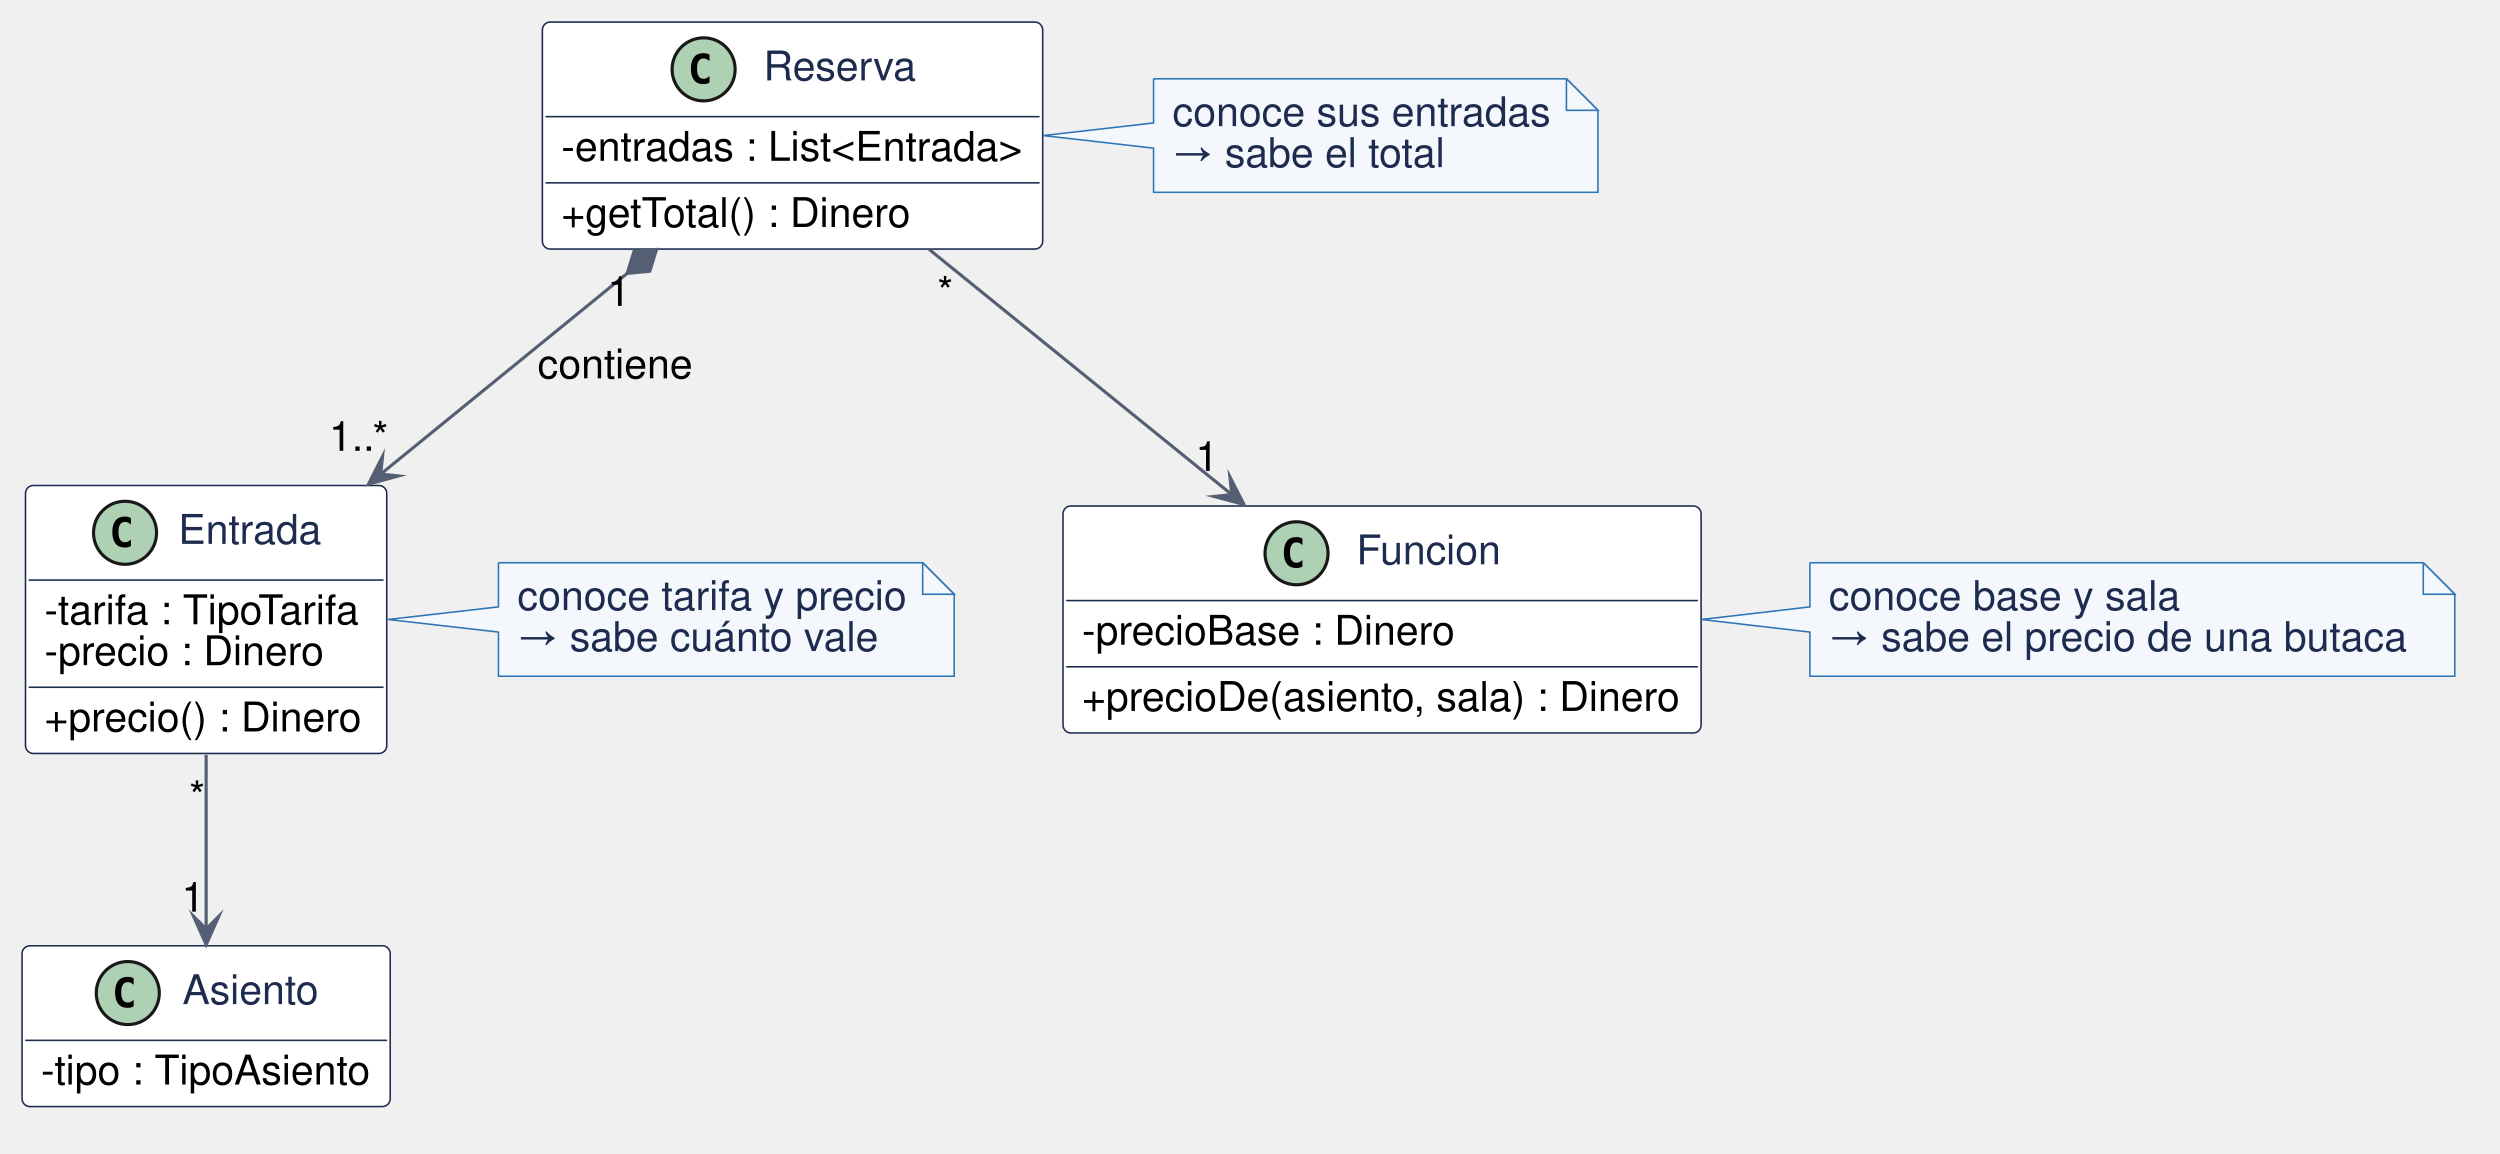
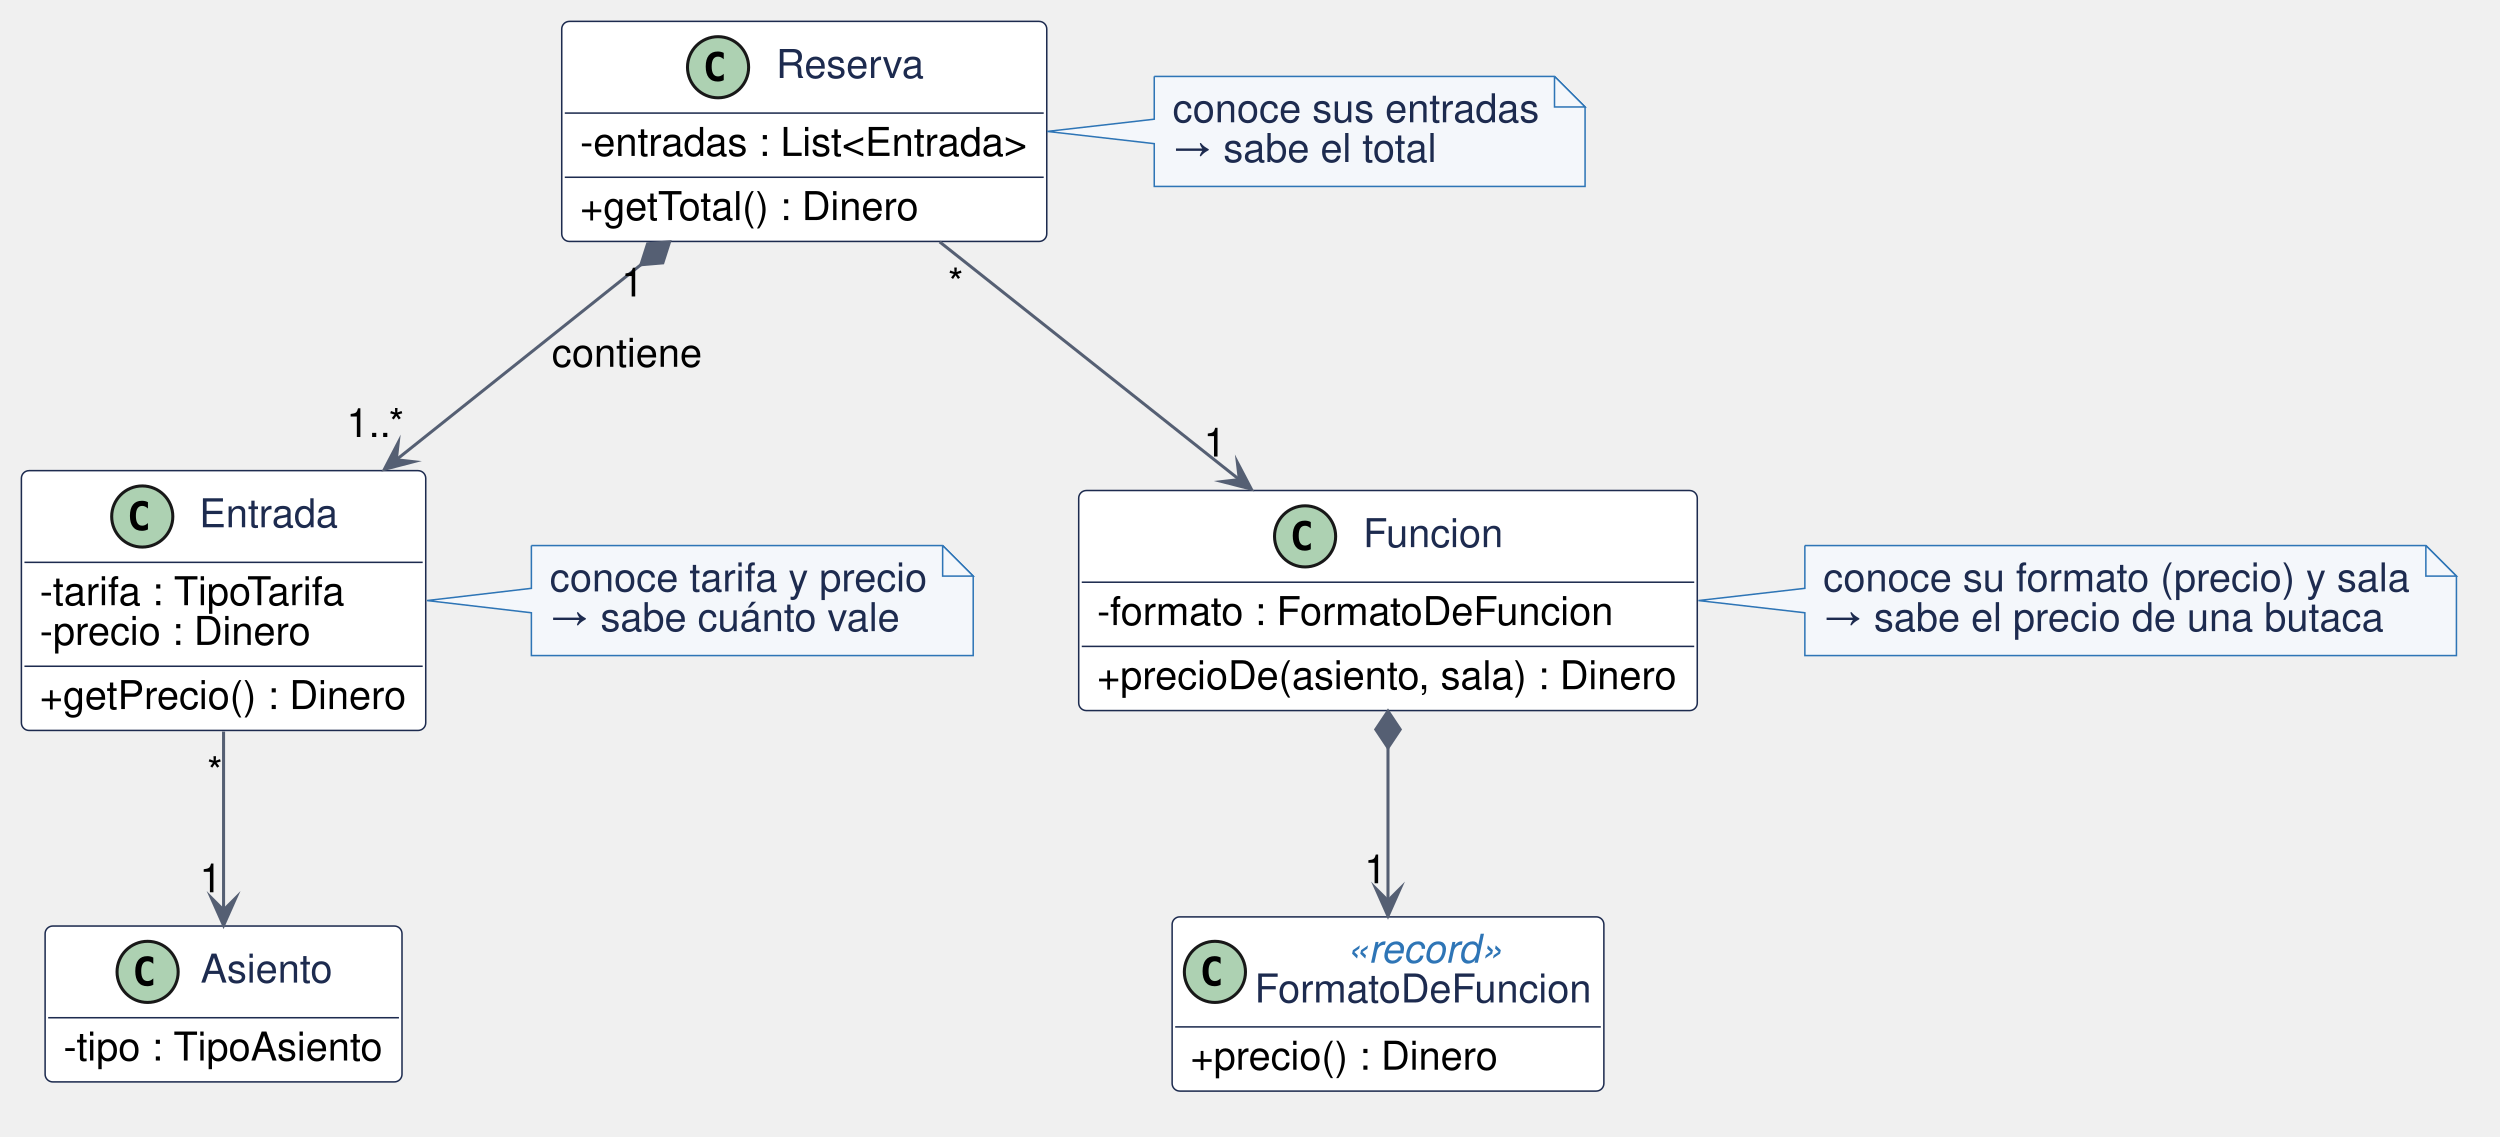
- <svg xmlns="http://www.w3.org/2000/svg" version="1.1" data-diagram-type="CLASS" style="width:793px;height:366px;" width="793px" height="366px" viewBox="0 0 793 366" zoomAndPan="magnify" preserveAspectRatio="none" contentStyleType="text/css">
+ <svg xmlns="http://www.w3.org/2000/svg" version="1.1" data-diagram-type="CLASS" style="width:818px;height:372px;" width="818px" height="372px" viewBox="0 0 818 372" zoomAndPan="magnify" preserveAspectRatio="none" contentStyleType="text/css">
  <defs />
  <g font-family="sans-serif" lengthAdjust="spacing">
    <g class="entity" data-qualified-name="Reserva" id="ent0001" data-source-line="2">
-       <rect x="172.04" y="7" width="158.701" height="72" fill="#FFF" style="stroke:#1D2B4F;stroke-width:0.5;" rx="2.5" ry="2.5" />
-       <ellipse cx="223.187" cy="22" rx="10" ry="10" fill="#ADD1B2" style="stroke:#181818;stroke-width:1;" />
-       <path d="M225.049,26.227 Q224.604,26.456 224.115,26.57 Q223.627,26.684 223.087,26.684 Q221.17,26.684 220.161,25.421 Q219.152,24.158 219.152,21.771 Q219.152,19.378 220.161,18.115 Q221.17,16.852 223.087,16.852 Q223.627,16.852 224.122,16.966 Q224.617,17.08 225.049,17.309 L225.049,19.391 Q224.566,18.946 224.112,18.74 Q223.658,18.534 223.176,18.534 Q222.148,18.534 221.624,19.349 Q221.1,20.165 221.1,21.771 Q221.1,23.371 221.624,24.186 Q222.148,25.002 223.176,25.002 Q223.658,25.002 224.112,24.796 Q224.566,24.589 225.049,24.145 Z " fill="#000" />
-       <text x="242.187" y="25.51" fill="#1D2B4F" font-size="13" textLength="48.407" font-family="Helvetica">Reserva</text>
-       <line x1="173.04" y1="37" x2="329.741" y2="37" style="stroke:#1D2B4F;stroke-width:0.5;" />
-       <text x="178.04" y="51.01" fill="#000" font-size="13" textLength="146.701" font-family="Helvetica">-entradas : List&lt;Entrada&gt;</text>
-       <line x1="173.04" y1="58" x2="329.741" y2="58" style="stroke:#1D2B4F;stroke-width:0.5;" />
-       <text x="178.04" y="72.01" fill="#000" font-size="13" textLength="112.354" font-family="Helvetica">+getTotal() : Dinero</text>
+       <rect x="183.8" y="7" width="158.701" height="72" fill="#FFF" style="stroke:#1D2B4F;stroke-width:0.5;" rx="2.5" ry="2.5" />
+       <ellipse cx="234.947" cy="22" rx="10" ry="10" fill="#ADD1B2" style="stroke:#181818;stroke-width:1;" />
+       <path d="M236.809,26.227 Q236.364,26.456 235.875,26.57 Q235.387,26.684 234.847,26.684 Q232.93,26.684 231.921,25.421 Q230.912,24.158 230.912,21.771 Q230.912,19.378 231.921,18.115 Q232.93,16.852 234.847,16.852 Q235.387,16.852 235.882,16.966 Q236.377,17.08 236.809,17.309 L236.809,19.391 Q236.326,18.946 235.872,18.74 Q235.418,18.534 234.936,18.534 Q233.908,18.534 233.384,19.349 Q232.86,20.165 232.86,21.771 Q232.86,23.371 233.384,24.186 Q233.908,25.002 234.936,25.002 Q235.418,25.002 235.872,24.796 Q236.326,24.589 236.809,24.145 Z " fill="#000" />
+       <text x="253.947" y="25.51" fill="#1D2B4F" font-size="13" textLength="48.407" font-family="Helvetica">Reserva</text>
+       <line x1="184.8" y1="37" x2="341.501" y2="37" style="stroke:#1D2B4F;stroke-width:0.5;" />
+       <text x="189.8" y="51.01" fill="#000" font-size="13" textLength="146.701" font-family="Helvetica">-entradas : List&lt;Entrada&gt;</text>
+       <line x1="184.8" y1="58" x2="341.501" y2="58" style="stroke:#1D2B4F;stroke-width:0.5;" />
+       <text x="189.8" y="72.01" fill="#000" font-size="13" textLength="112.354" font-family="Helvetica">+getTotal() : Dinero</text>
    </g>
    <g class="entity" data-qualified-name="Entrada" id="ent0002" data-source-line="6">
-       <rect x="8.09" y="154" width="114.584" height="85" fill="#FFF" style="stroke:#1D2B4F;stroke-width:0.5;" rx="2.5" ry="2.5" />
-       <ellipse cx="39.664" cy="169" rx="10" ry="10" fill="#ADD1B2" style="stroke:#181818;stroke-width:1;" />
-       <path d="M41.526,173.227 Q41.081,173.456 40.592,173.57 Q40.104,173.684 39.564,173.684 Q37.647,173.684 36.638,172.421 Q35.629,171.158 35.629,168.771 Q35.629,166.378 36.638,165.115 Q37.647,163.852 39.564,163.852 Q40.104,163.852 40.599,163.966 Q41.094,164.08 41.526,164.309 L41.526,166.391 Q41.043,165.946 40.589,165.74 Q40.135,165.534 39.653,165.534 Q38.625,165.534 38.101,166.349 Q37.577,167.165 37.577,168.771 Q37.577,170.371 38.101,171.186 Q38.625,172.002 39.653,172.002 Q40.135,172.002 40.589,171.796 Q41.043,171.589 41.526,171.145 Z " fill="#000" />
-       <text x="56.569" y="172.51" fill="#1D2B4F" font-size="13" textLength="45.532" font-family="Helvetica">Entrada</text>
-       <line x1="9.09" y1="184" x2="121.674" y2="184" style="stroke:#1D2B4F;stroke-width:0.5;" />
-       <text x="14.09" y="198.01" fill="#000" font-size="13" textLength="102.584" font-family="Helvetica">-tarifa : TipoTarifa</text>
-       <text x="14.09" y="211.01" fill="#000" font-size="13" textLength="88.867" font-family="Helvetica">-precio : Dinero</text>
-       <line x1="9.09" y1="218" x2="121.674" y2="218" style="stroke:#1D2B4F;stroke-width:0.5;" />
-       <text x="14.09" y="232.01" fill="#000" font-size="13" textLength="100.788" font-family="Helvetica">+precio() : Dinero</text>
+       <rect x="7" y="154" width="132.301" height="85" fill="#FFF" style="stroke:#1D2B4F;stroke-width:0.5;" rx="2.5" ry="2.5" />
+       <ellipse cx="46.546" cy="169" rx="10" ry="10" fill="#ADD1B2" style="stroke:#181818;stroke-width:1;" />
+       <path d="M48.408,173.227 Q47.964,173.456 47.475,173.57 Q46.986,173.684 46.446,173.684 Q44.529,173.684 43.52,172.421 Q42.511,171.158 42.511,168.771 Q42.511,166.378 43.52,165.115 Q44.529,163.852 46.446,163.852 Q46.986,163.852 47.481,163.966 Q47.976,164.08 48.408,164.309 L48.408,166.391 Q47.925,165.946 47.472,165.74 Q47.018,165.534 46.535,165.534 Q45.507,165.534 44.983,166.349 Q44.46,167.165 44.46,168.771 Q44.46,170.371 44.983,171.186 Q45.507,172.002 46.535,172.002 Q47.018,172.002 47.472,171.796 Q47.925,171.589 48.408,171.145 Z " fill="#000" />
+       <text x="65.223" y="172.51" fill="#1D2B4F" font-size="13" textLength="45.532" font-family="Helvetica">Entrada</text>
+       <line x1="8" y1="184" x2="138.301" y2="184" style="stroke:#1D2B4F;stroke-width:0.5;" />
+       <text x="13" y="198.01" fill="#000" font-size="13" textLength="102.584" font-family="Helvetica">-tarifa : TipoTarifa</text>
+       <text x="13" y="211.01" fill="#000" font-size="13" textLength="88.867" font-family="Helvetica">-precio : Dinero</text>
+       <line x1="8" y1="218" x2="138.301" y2="218" style="stroke:#1D2B4F;stroke-width:0.5;" />
+       <text x="13" y="232.01" fill="#000" font-size="13" textLength="120.301" font-family="Helvetica">+getPrecio() : Dinero</text>
    </g>
    <g class="entity" data-qualified-name="Funcion" id="ent0003" data-source-line="11">
-       <rect x="337.19" y="160.5" width="202.398" height="72" fill="#FFF" style="stroke:#1D2B4F;stroke-width:0.5;" rx="2.5" ry="2.5" />
-       <ellipse cx="411.264" cy="175.5" rx="10" ry="10" fill="#ADD1B2" style="stroke:#181818;stroke-width:1;" />
-       <path d="M413.126,179.727 Q412.682,179.956 412.193,180.07 Q411.704,180.184 411.165,180.184 Q409.248,180.184 408.239,178.921 Q407.229,177.658 407.229,175.271 Q407.229,172.878 408.239,171.615 Q409.248,170.352 411.165,170.352 Q411.704,170.352 412.2,170.466 Q412.695,170.58 413.126,170.809 L413.126,172.891 Q412.644,172.446 412.19,172.24 Q411.736,172.034 411.254,172.034 Q410.225,172.034 409.702,172.849 Q409.178,173.665 409.178,175.271 Q409.178,176.871 409.702,177.686 Q410.225,178.502 411.254,178.502 Q411.736,178.502 412.19,178.296 Q412.644,178.089 413.126,177.645 Z " fill="#000" />
-       <text x="430.264" y="179.01" fill="#1D2B4F" font-size="13" textLength="46.249" font-family="Helvetica">Funcion</text>
-       <line x1="338.19" y1="190.5" x2="538.588" y2="190.5" style="stroke:#1D2B4F;stroke-width:0.5;" />
-       <text x="343.19" y="204.51" fill="#000" font-size="13" textLength="118.498" font-family="Helvetica">-precioBase : Dinero</text>
-       <line x1="338.19" y1="211.5" x2="538.588" y2="211.5" style="stroke:#1D2B4F;stroke-width:0.5;" />
-       <text x="343.19" y="225.51" fill="#000" font-size="13" textLength="190.398" font-family="Helvetica">+precioDe(asiento, sala) : Dinero</text>
+       <rect x="352.95" y="160.5" width="202.398" height="72" fill="#FFF" style="stroke:#1D2B4F;stroke-width:0.5;" rx="2.5" ry="2.5" />
+       <ellipse cx="427.024" cy="175.5" rx="10" ry="10" fill="#ADD1B2" style="stroke:#181818;stroke-width:1;" />
+       <path d="M428.886,179.727 Q428.442,179.956 427.953,180.07 Q427.464,180.184 426.925,180.184 Q425.008,180.184 423.999,178.921 Q422.989,177.658 422.989,175.271 Q422.989,172.878 423.999,171.615 Q425.008,170.352 426.925,170.352 Q427.464,170.352 427.96,170.466 Q428.455,170.58 428.886,170.809 L428.886,172.891 Q428.404,172.446 427.95,172.24 Q427.496,172.034 427.014,172.034 Q425.985,172.034 425.462,172.849 Q424.938,173.665 424.938,175.271 Q424.938,176.871 425.462,177.686 Q425.985,178.502 427.014,178.502 Q427.496,178.502 427.95,178.296 Q428.404,178.089 428.886,177.645 Z " fill="#000" />
+       <text x="446.024" y="179.01" fill="#1D2B4F" font-size="13" textLength="46.249" font-family="Helvetica">Funcion</text>
+       <line x1="353.95" y1="190.5" x2="554.348" y2="190.5" style="stroke:#1D2B4F;stroke-width:0.5;" />
+       <text x="358.95" y="204.51" fill="#000" font-size="13" textLength="170.504" font-family="Helvetica">-formato : FormatoDeFuncion</text>
+       <line x1="353.95" y1="211.5" x2="554.348" y2="211.5" style="stroke:#1D2B4F;stroke-width:0.5;" />
+       <text x="358.95" y="225.51" fill="#000" font-size="13" textLength="190.398" font-family="Helvetica">+precioDe(asiento, sala) : Dinero</text>
    </g>
-     <g class="entity" data-qualified-name="Asiento" id="ent0004" data-source-line="15">
-       <rect x="7" y="300" width="116.774" height="51" fill="#FFF" style="stroke:#1D2B4F;stroke-width:0.5;" rx="2.5" ry="2.5" />
-       <ellipse cx="40.536" cy="315" rx="10" ry="10" fill="#ADD1B2" style="stroke:#181818;stroke-width:1;" />
-       <path d="M42.398,319.227 Q41.954,319.456 41.465,319.57 Q40.976,319.684 40.436,319.684 Q38.52,319.684 37.51,318.421 Q36.501,317.158 36.501,314.771 Q36.501,312.378 37.51,311.115 Q38.52,309.852 40.436,309.852 Q40.976,309.852 41.471,309.966 Q41.966,310.08 42.398,310.309 L42.398,312.391 Q41.916,311.946 41.462,311.74 Q41.008,311.534 40.525,311.534 Q39.497,311.534 38.973,312.349 Q38.45,313.165 38.45,314.771 Q38.45,316.371 38.973,317.186 Q39.497,318.002 40.525,318.002 Q41.008,318.002 41.462,317.796 Q41.916,317.589 42.398,317.145 Z " fill="#000" />
-       <text x="57.877" y="318.51" fill="#1D2B4F" font-size="13" textLength="43.361" font-family="Helvetica">Asiento</text>
-       <line x1="8" y1="330" x2="122.774" y2="330" style="stroke:#1D2B4F;stroke-width:0.5;" />
-       <text x="13" y="344.01" fill="#000" font-size="13" textLength="104.774" font-family="Helvetica">-tipo : TipoAsiento</text>
+     <g class="entity" data-qualified-name="FormatoDeFuncion" id="ent0004" data-source-line="15">
+       <rect x="383.52" y="300" width="141.268" height="57" fill="#FFF" style="stroke:#1D2B4F;stroke-width:0.5;" rx="2.5" ry="2.5" />
+       <ellipse cx="397.52" cy="318" rx="10" ry="10" fill="#ADD1B2" style="stroke:#181818;stroke-width:1;" />
+       <path d="M399.382,322.227 Q398.937,322.456 398.449,322.57 Q397.96,322.684 397.42,322.684 Q395.503,322.684 394.494,321.421 Q393.485,320.158 393.485,317.771 Q393.485,315.378 394.494,314.115 Q395.503,312.852 397.42,312.852 Q397.96,312.852 398.455,312.966 Q398.95,313.08 399.382,313.309 L399.382,315.391 Q398.899,314.946 398.446,314.74 Q397.992,314.534 397.509,314.534 Q396.481,314.534 395.957,315.349 Q395.434,316.165 395.434,317.771 Q395.434,319.371 395.957,320.186 Q396.481,321.002 397.509,321.002 Q397.992,321.002 398.446,320.796 Q398.899,320.589 399.382,320.145 Z " fill="#000" />
+       <text x="440.5" y="315.01" fill="#2E75B6" font-size="13" textLength="51.308" font-style="italic" font-family="Helvetica">«record»</text>
+       <text x="410.52" y="328.01" fill="#1D2B4F" font-size="13" textLength="111.268" font-family="Helvetica">FormatoDeFuncion</text>
+       <line x1="384.52" y1="336" x2="523.788" y2="336" style="stroke:#1D2B4F;stroke-width:0.5;" />
+       <text x="389.52" y="350.01" fill="#000" font-size="13" textLength="100.788" font-family="Helvetica">+precio() : Dinero</text>
    </g>
-     <g class="entity" data-qualified-name="GMN8" id="ent0009" data-source-line="21">
-       <path d="M365.91,25 L365.91,39 L330.88,43 L365.91,47 L365.91,61 A0,0 0 0 0 365.91,61 L506.874,61 A0,0 0 0 0 506.874,61 L506.874,35 L496.874,25 L365.91,25 A0,0 0 0 0 365.91,25" style="stroke:#2E75B6;stroke-width:0.5;" fill="#F4F7FB" />
-       <path d="M496.874,25 L496.874,35 L506.874,35 L496.874,25" style="stroke:#2E75B6;stroke-width:0.5;" fill="#F4F7FB" />
-       <text x="371.91" y="40.01" fill="#1D2B4F" font-size="13" textLength="119.964" font-family="Helvetica">conoce sus entradas</text>
-       <text x="371.91" y="53.01" fill="#1D2B4F" font-size="13" textLength="86.715" font-family="Helvetica">→ sabe el total</text>
+     <g class="entity" data-qualified-name="Asiento" id="ent0005" data-source-line="18">
+       <rect x="14.76" y="303" width="116.774" height="51" fill="#FFF" style="stroke:#1D2B4F;stroke-width:0.5;" rx="2.5" ry="2.5" />
+       <ellipse cx="48.296" cy="318" rx="10" ry="10" fill="#ADD1B2" style="stroke:#181818;stroke-width:1;" />
+       <path d="M50.158,322.227 Q49.714,322.456 49.225,322.57 Q48.736,322.684 48.196,322.684 Q46.28,322.684 45.27,321.421 Q44.261,320.158 44.261,317.771 Q44.261,315.378 45.27,314.115 Q46.28,312.852 48.196,312.852 Q48.736,312.852 49.231,312.966 Q49.726,313.08 50.158,313.309 L50.158,315.391 Q49.676,314.946 49.222,314.74 Q48.768,314.534 48.285,314.534 Q47.257,314.534 46.733,315.349 Q46.21,316.165 46.21,317.771 Q46.21,319.371 46.733,320.186 Q47.257,321.002 48.285,321.002 Q48.768,321.002 49.222,320.796 Q49.676,320.589 50.158,320.145 Z " fill="#000" />
+       <text x="65.637" y="321.51" fill="#1D2B4F" font-size="13" textLength="43.361" font-family="Helvetica">Asiento</text>
+       <line x1="15.76" y1="333" x2="130.534" y2="333" style="stroke:#1D2B4F;stroke-width:0.5;" />
+       <text x="20.76" y="347.01" fill="#000" font-size="13" textLength="104.774" font-family="Helvetica">-tipo : TipoAsiento</text>
    </g>
-     <g class="entity" data-qualified-name="GMN11" id="ent0012" data-source-line="22">
-       <path d="M158.11,178.5 L158.11,192.5 L123.07,196.5 L158.11,200.5 L158.11,214.5 A0,0 0 0 0 158.11,214.5 L302.673,214.5 A0,0 0 0 0 302.673,214.5 L302.673,188.5 L292.673,178.5 L158.11,178.5 A0,0 0 0 0 158.11,178.5" style="stroke:#2E75B6;stroke-width:0.5;" fill="#F4F7FB" />
-       <path d="M292.673,178.5 L292.673,188.5 L302.673,188.5 L292.673,178.5" style="stroke:#2E75B6;stroke-width:0.5;" fill="#F4F7FB" />
-       <text x="164.11" y="193.51" fill="#1D2B4F" font-size="13" textLength="123.563" font-family="Helvetica">conoce tarifa y precio</text>
-       <text x="164.11" y="206.51" fill="#1D2B4F" font-size="13" textLength="114.905" font-family="Helvetica">→ sabe cuánto vale</text>
+     <g class="entity" data-qualified-name="GMN10" id="ent0011" data-source-line="25">
+       <path d="M377.67,25 L377.67,39 L342.64,43 L377.67,47 L377.67,61 A0,0 0 0 0 377.67,61 L518.634,61 A0,0 0 0 0 518.634,61 L518.634,35 L508.634,25 L377.67,25 A0,0 0 0 0 377.67,25" style="stroke:#2E75B6;stroke-width:0.5;" fill="#F4F7FB" />
+       <path d="M508.634,25 L508.634,35 L518.634,35 L508.634,25" style="stroke:#2E75B6;stroke-width:0.5;" fill="#F4F7FB" />
+       <text x="383.67" y="40.01" fill="#1D2B4F" font-size="13" textLength="119.964" font-family="Helvetica">conoce sus entradas</text>
+       <text x="383.67" y="53.01" fill="#1D2B4F" font-size="13" textLength="86.715" font-family="Helvetica">→ sabe el total</text>
    </g>
-     <g class="entity" data-qualified-name="GMN14" id="ent0015" data-source-line="23">
-       <path d="M574.1,178.5 L574.1,192.5 L539.72,196.5 L574.1,200.5 L574.1,214.5 A0,0 0 0 0 574.1,214.5 L778.668,214.5 A0,0 0 0 0 778.668,214.5 L778.668,188.5 L768.668,178.5 L574.1,178.5 A0,0 0 0 0 574.1,178.5" style="stroke:#2E75B6;stroke-width:0.5;" fill="#F4F7FB" />
-       <path d="M768.668,178.5 L768.668,188.5 L778.668,188.5 L768.668,178.5" style="stroke:#2E75B6;stroke-width:0.5;" fill="#F4F7FB" />
-       <text x="580.1" y="193.51" fill="#1D2B4F" font-size="13" textLength="111.293" font-family="Helvetica">conoce base y sala</text>
-       <text x="580.1" y="206.51" fill="#1D2B4F" font-size="13" textLength="183.568" font-family="Helvetica">→ sabe el precio de una butaca</text>
+     <g class="entity" data-qualified-name="GMN13" id="ent0014" data-source-line="26">
+       <path d="M173.87,178.5 L173.87,192.5 L139.71,196.5 L173.87,200.5 L173.87,214.5 A0,0 0 0 0 173.87,214.5 L318.433,214.5 A0,0 0 0 0 318.433,214.5 L318.433,188.5 L308.433,178.5 L173.87,178.5 A0,0 0 0 0 173.87,178.5" style="stroke:#2E75B6;stroke-width:0.5;" fill="#F4F7FB" />
+       <path d="M308.433,178.5 L308.433,188.5 L318.433,188.5 L308.433,178.5" style="stroke:#2E75B6;stroke-width:0.5;" fill="#F4F7FB" />
+       <text x="179.87" y="193.51" fill="#1D2B4F" font-size="13" textLength="123.563" font-family="Helvetica">conoce tarifa y precio</text>
+       <text x="179.87" y="206.51" fill="#1D2B4F" font-size="13" textLength="114.905" font-family="Helvetica">→ sabe cuánto vale</text>
    </g>
-     <g class="link" data-entity-1="ent0001" data-entity-2="ent0002" id="lnk5" data-source-line="18" data-link-type="composition">
-       <path d="M198.945,86.718 C171.685,108.918 149.497,126.992 120.767,150.392" style="stroke:#555F73;stroke-width:1;" fill="none" id="Reserva-Entrada" codeLine="18" />
-       <polygon points="208.25,79.14,201.072,79.827,198.945,86.718,206.123,86.03,208.25,79.14" fill="#555F73" style="stroke:#555F73;stroke-width:1;stroke-linejoin:miter;stroke-miterlimit:10;" />
-       <polygon points="116.89,153.55,126.394,150.968,120.767,150.392,121.342,144.765,116.89,153.55" fill="#555F73" style="stroke:#555F73;stroke-width:1;stroke-linejoin:miter;stroke-miterlimit:10;" />
-       <text x="170.52" y="120.01" fill="#000" font-size="13" textLength="49.15" font-family="Helvetica">contiene</text>
-       <text x="192.672" y="97.012" fill="#000" font-size="13" font-family="Helvetica">1</text>
-       <text x="104.362" y="142.988" fill="#000" font-size="13" textLength="19.513" font-family="Helvetica">1..*</text>
+     <g class="entity" data-qualified-name="GMN16" id="ent0017" data-source-line="27">
+       <path d="M590.55,178.5 L590.55,192.5 L555.72,196.5 L590.55,200.5 L590.55,214.5 A0,0 0 0 0 590.55,214.5 L803.744,214.5 A0,0 0 0 0 803.744,214.5 L803.744,188.5 L793.744,178.5 L590.55,178.5 A0,0 0 0 0 590.55,178.5" style="stroke:#2E75B6;stroke-width:0.5;" fill="#F4F7FB" />
+       <path d="M793.744,178.5 L793.744,188.5 L803.744,188.5 L793.744,178.5" style="stroke:#2E75B6;stroke-width:0.5;" fill="#F4F7FB" />
+       <text x="596.55" y="193.51" fill="#1D2B4F" font-size="13" textLength="192.194" font-family="Helvetica">conoce su formato (precio) y sala</text>
+       <text x="596.55" y="206.51" fill="#1D2B4F" font-size="13" textLength="183.568" font-family="Helvetica">→ sabe el precio de una butaca</text>
    </g>
-     <g class="link" data-entity-1="ent0001" data-entity-2="ent0003" id="lnk6" data-source-line="19" data-link-type="dependency">
-       <path d="M294.76,79.14 C324.75,103.44 360.635,132.512 390.715,156.882" style="stroke:#555F73;stroke-width:1;" fill="none" id="Reserva-to-Funcion" codeLine="19" />
-       <polygon points="394.6,160.03,390.125,151.256,390.715,156.882,385.089,157.472,394.6,160.03" fill="#555F73" style="stroke:#555F73;stroke-width:1;stroke-linejoin:miter;stroke-miterlimit:10;" />
-       <text x="297.301" y="97.012" fill="#000" font-size="13" font-family="Helvetica">*</text>
-       <text x="379.197" y="149.386" fill="#000" font-size="13" font-family="Helvetica">1</text>
+     <g class="link" data-entity-1="ent0001" data-entity-2="ent0002" id="lnk6" data-source-line="21" data-link-type="composition">
+       <path d="M209.698,86.622 C181.858,108.822 159.02,127.033 129.67,150.433" style="stroke:#555F73;stroke-width:1;" fill="none" id="Reserva-Entrada" codeLine="21" />
+       <polygon points="219.08,79.14,211.895,79.753,209.698,86.622,216.883,86.008,219.08,79.14" fill="#555F73" style="stroke:#555F73;stroke-width:1;stroke-linejoin:miter;stroke-miterlimit:10;" />
+       <polygon points="125.76,153.55,135.291,151.067,129.67,150.433,130.304,144.812,125.76,153.55" fill="#555F73" style="stroke:#555F73;stroke-width:1;stroke-linejoin:miter;stroke-miterlimit:10;" />
+       <text x="180.53" y="120.01" fill="#000" font-size="13" textLength="49.15" font-family="Helvetica">contiene</text>
+       <text x="203.33" y="97.012" fill="#000" font-size="13" font-family="Helvetica">1</text>
+       <text x="113.4" y="142.988" fill="#000" font-size="13" textLength="19.513" font-family="Helvetica">1..*</text>
    </g>
-     <g class="link" data-entity-1="ent0002" data-entity-2="ent0004" id="lnk7" data-source-line="20" data-link-type="dependency">
-       <path d="M65.39,239.44 C65.39,259.38 65.39,277.54 65.39,294.65" style="stroke:#555F73;stroke-width:1;" fill="none" id="Entrada-to-Asiento" codeLine="20" />
-       <polygon points="65.39,299.65,69.39,290.65,65.39,294.65,61.39,290.65,65.39,299.65" fill="#555F73" style="stroke:#555F73;stroke-width:1;stroke-linejoin:miter;stroke-miterlimit:10;" />
-       <text x="60.013" y="257.021" fill="#000" font-size="13" font-family="Helvetica">*</text>
-       <text x="57.608" y="289.179" fill="#000" font-size="13" font-family="Helvetica">1</text>
+     <g class="link" data-entity-1="ent0001" data-entity-2="ent0003" id="lnk7" data-source-line="22" data-link-type="dependency">
+       <path d="M307.45,79.14 C338.09,103.44 374.782,132.553 405.512,156.923" style="stroke:#555F73;stroke-width:1;" fill="none" id="Reserva-to-Funcion" codeLine="22" />
+       <polygon points="409.43,160.03,404.864,151.304,405.512,156.923,399.893,157.572,409.43,160.03" fill="#555F73" style="stroke:#555F73;stroke-width:1;stroke-linejoin:miter;stroke-miterlimit:10;" />
+       <text x="310.162" y="97.012" fill="#000" font-size="13" font-family="Helvetica">*</text>
+       <text x="393.861" y="149.386" fill="#000" font-size="13" font-family="Helvetica">1</text>
+     </g>
+     <g class="link" data-entity-1="ent0002" data-entity-2="ent0005" id="lnk8" data-source-line="23" data-link-type="dependency">
+       <path d="M73.15,239.35 C73.15,260.28 73.15,279.9 73.15,297.79" style="stroke:#555F73;stroke-width:1;" fill="none" id="Entrada-to-Asiento" codeLine="23" />
+       <polygon points="73.15,302.79,77.15,293.79,73.15,297.79,69.15,293.79,73.15,302.79" fill="#555F73" style="stroke:#555F73;stroke-width:1;stroke-linejoin:miter;stroke-miterlimit:10;" />
+       <text x="67.772" y="256.917" fill="#000" font-size="13" font-family="Helvetica">*</text>
+       <text x="65.326" y="291.949" fill="#000" font-size="13" font-family="Helvetica">1</text>
+     </g>
+     <g class="link" data-entity-1="ent0003" data-entity-2="ent0004" id="lnk9" data-source-line="24" data-link-type="composition">
+       <path d="M454.15,244.68 C454.15,265.73 454.15,275.12 454.15,294.71" style="stroke:#555F73;stroke-width:1;" fill="none" id="Funcion-FormatoDeFuncion" codeLine="24" />
+       <polygon points="454.15,232.68,450.15,238.68,454.15,244.68,458.15,238.68,454.15,232.68" fill="#555F73" style="stroke:#555F73;stroke-width:1;stroke-linejoin:miter;stroke-miterlimit:10;" />
+       <polygon points="454.15,299.71,458.15,290.71,454.15,294.71,450.15,290.71,454.15,299.71" fill="#555F73" style="stroke:#555F73;stroke-width:1;stroke-linejoin:miter;stroke-miterlimit:10;" />
+       <text x="446.409" y="289.001" fill="#000" font-size="13" font-family="Helvetica">1</text>
    </g>
  </g>
</svg>
